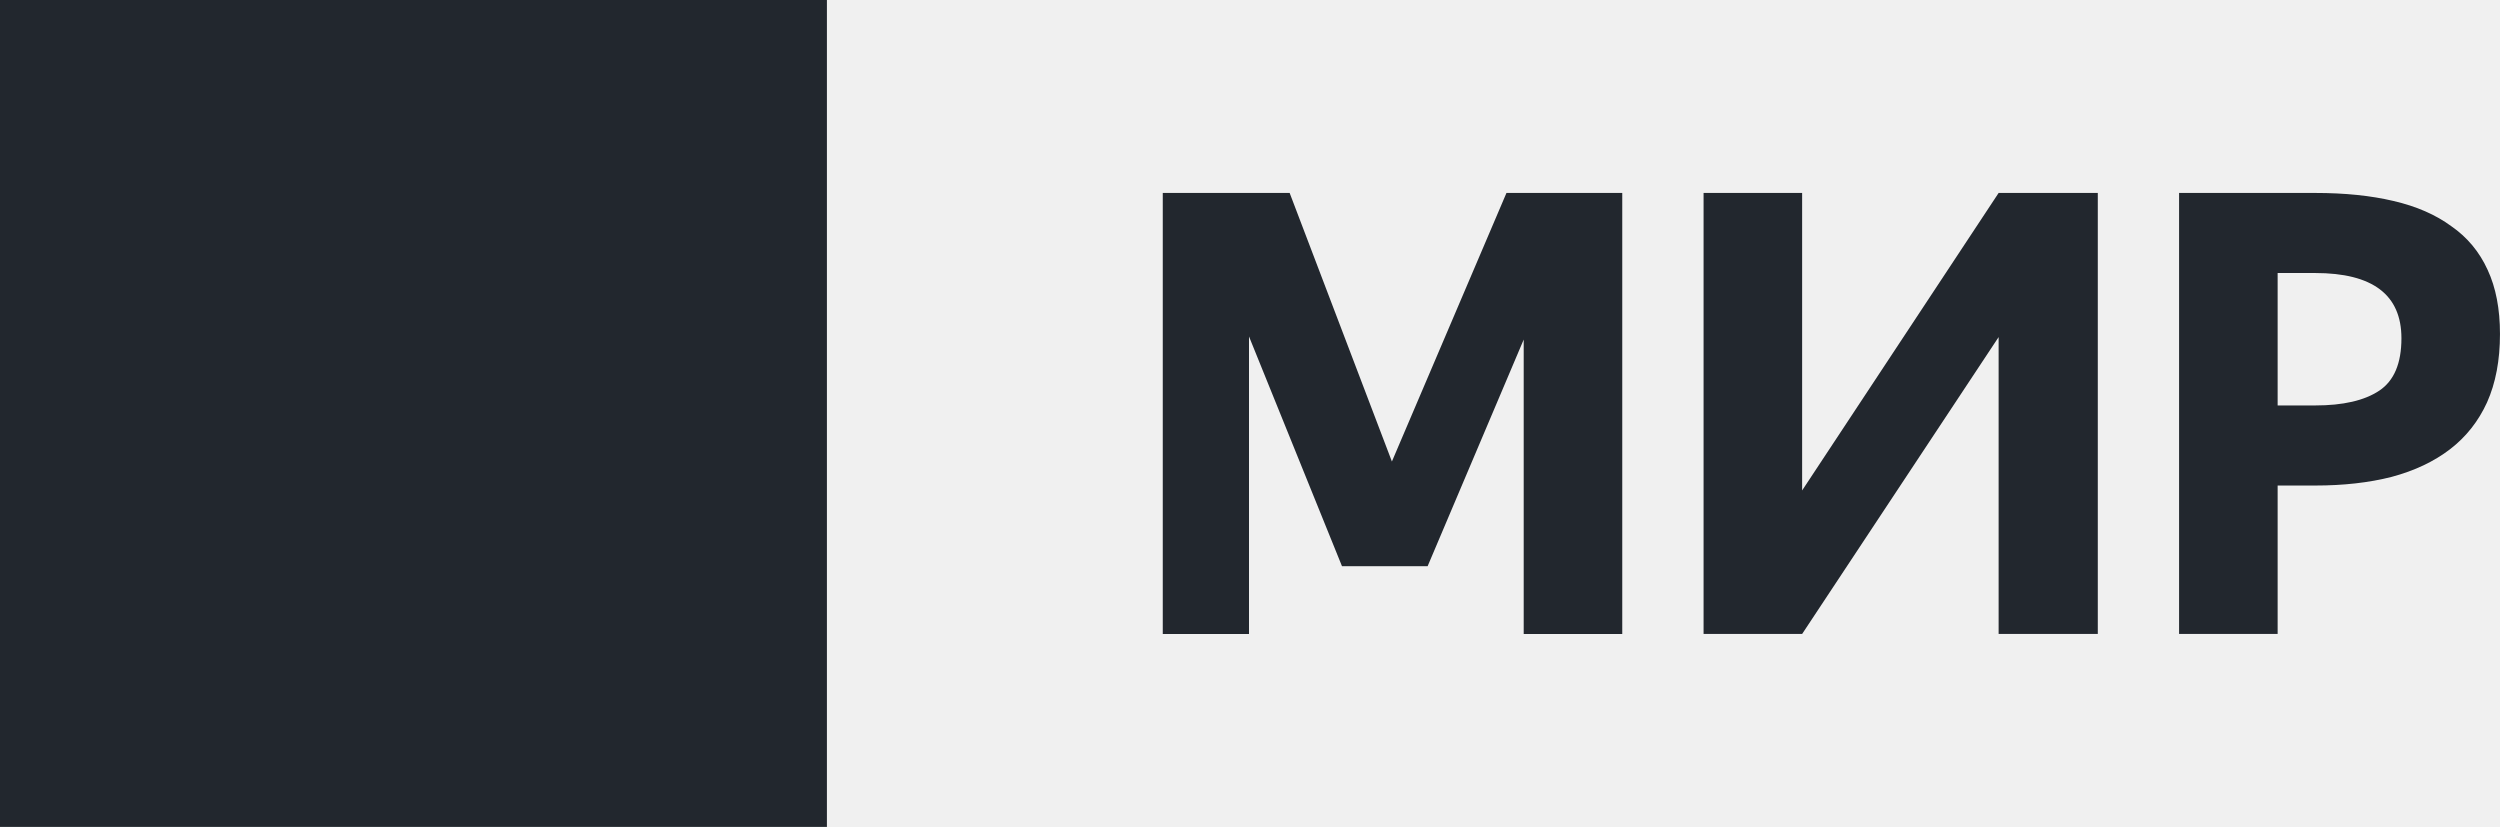
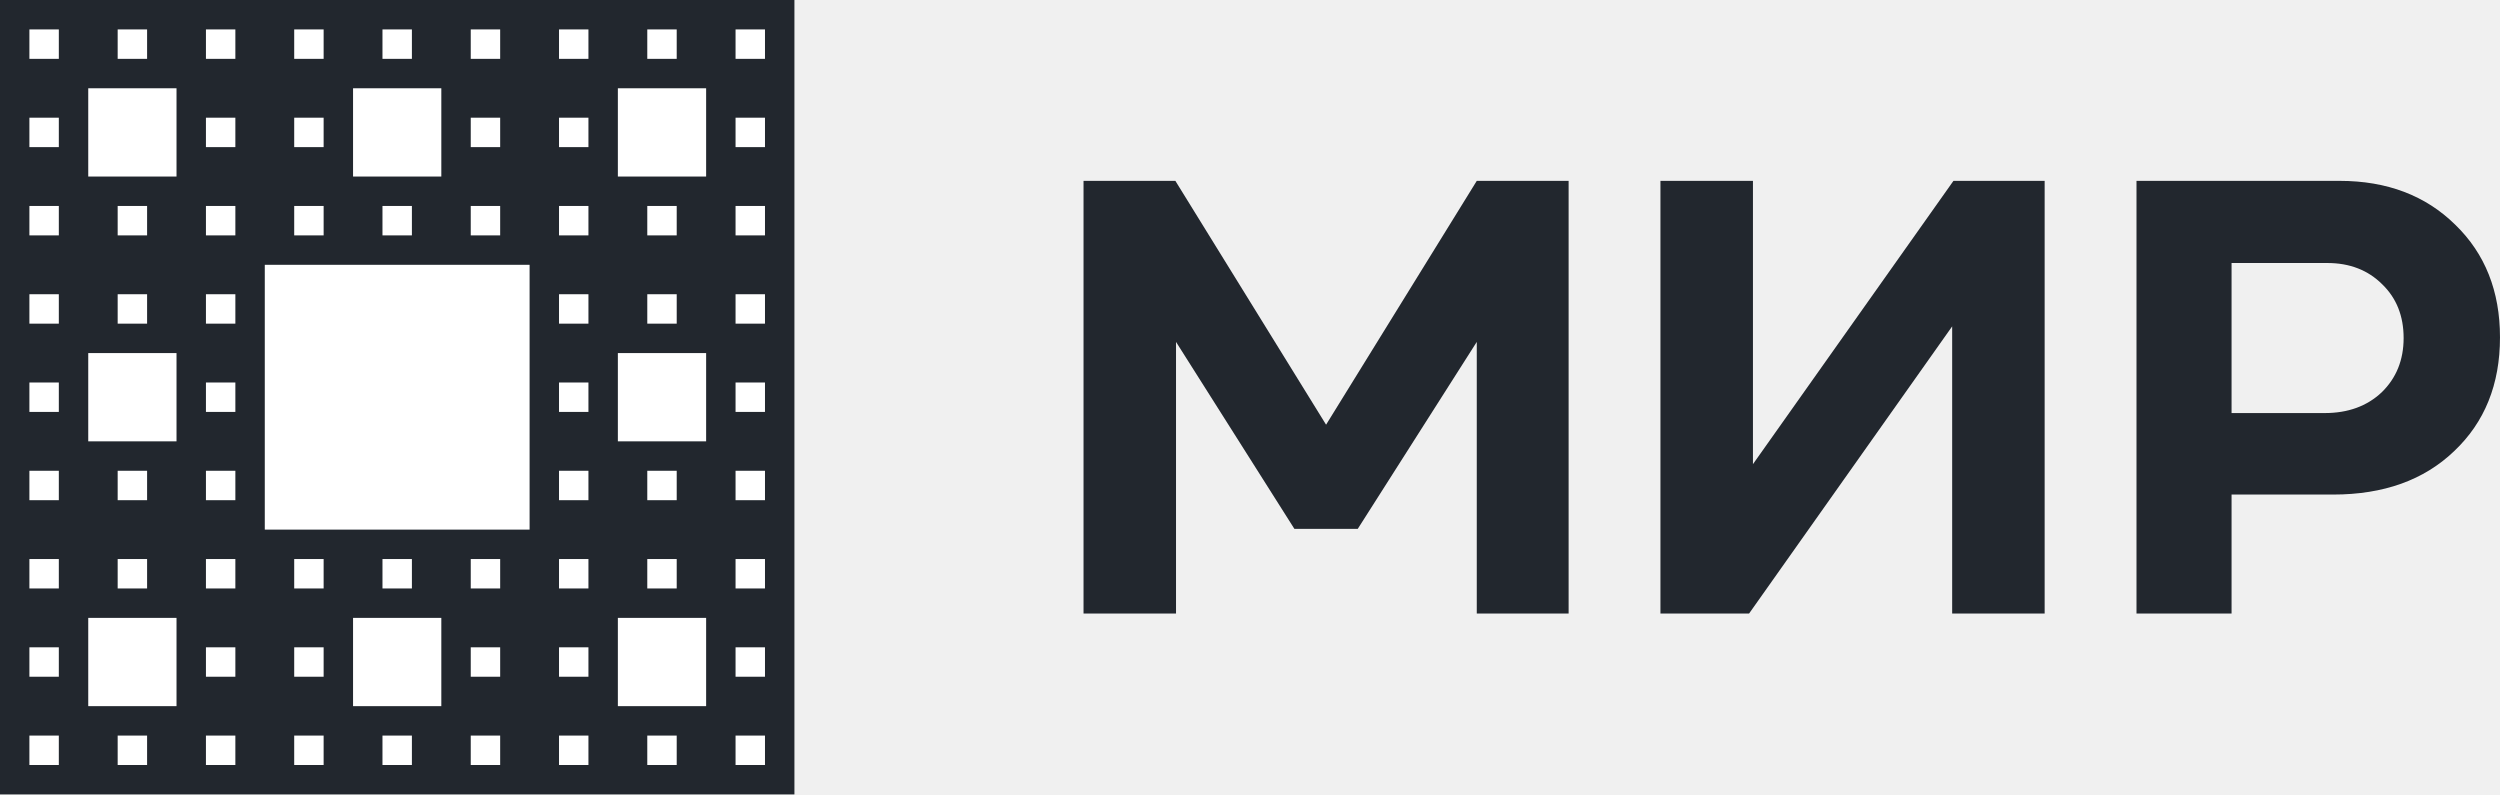
- <svg xmlns="http://www.w3.org/2000/svg" width="453.496mm" height="150mm" viewBox="0 0 453.496 150" version="1.1" id="svg10998">
+ <svg xmlns="http://www.w3.org/2000/svg" width="472.04mm" height="150mm" viewBox="0 0 472.04 150" version="1.1" id="svg10998">
  <defs id="defs10992">
    <rect x="-5890.721" y="4075.652" width="355.6" height="133.35" id="rect10922" />
    <rect x="-5890.721" y="4075.652" width="355.6" height="133.35" id="rect10987" />
    <rect x="-5890.721" y="4075.652" width="355.6" height="133.35" id="rect10908" />
    <rect x="-5890.721" y="4075.652" width="355.6" height="133.35" id="rect11600" />
+     <rect x="-5890.721" y="4075.652" width="355.6" height="133.35" id="rect62640-9-5-6" />
  </defs>
-   <g id="layer1" transform="translate(311.6409,-198.494)">
-     <path id="rect10791" style="fill:#22272e;fill-opacity:1;fill-rule:evenodd;stroke-width:8.999;stroke-linecap:round;stroke-linejoin:round;paint-order:markers stroke fill;stop-color:#000000" d="m -311.641,198.494 h 150 v 150 h -150 z" />
-     <g aria-label="МИР" transform="matrix(2.111467,0,0,2.111467,12329.971,-8394.531)" id="text10906" style="font-style:normal;font-weight:normal;font-size:52.917px;line-height:1.25;font-family:sans-serif;white-space:pre;shape-inside:url(#rect10908);fill:#22272e;fill-opacity:1;stroke:none">
-       <path d="m -5879.82,4098.601 v 25.559 h -7.408 v -37.888 h 10.901 l 8.784,23.072 9.842,-23.072 h 9.948 v 37.888 h -8.467 v -25.294 l -8.255,19.473 h -7.355 z" style="font-style:normal;font-variant:normal;font-weight:bold;font-stretch:normal;font-family:'Yandex Sans Text';-inkscape-font-specification:'Yandex Sans Text Bold';fill:#22272e;fill-opacity:1" id="path840" />
-       <path d="m -5840.767,4124.159 v -37.888 h 8.467 v 25.559 l 16.881,-25.559 h 8.52 v 37.888 h -8.52 v -25.506 l -16.881,25.506 z" style="font-style:normal;font-variant:normal;font-weight:bold;font-stretch:normal;font-family:'Yandex Sans Text';-inkscape-font-specification:'Yandex Sans Text Bold';fill:#22272e;fill-opacity:1" id="path842" />
-       <path d="m -5791.449,4093.15 v 11.377 h 3.228 q 3.598,0 5.503,-1.27 1.905,-1.27 1.905,-4.498 0,-5.609 -7.408,-5.609 z m 0,18.256 v 12.753 h -8.467 v -37.888 h 11.695 q 3.81,0 6.72,0.688 2.963,0.688 4.974,2.17 2.064,1.429 3.122,3.757 1.058,2.276 1.058,5.503 0,3.387 -1.111,5.874 -1.111,2.434 -3.175,4.022 -2.064,1.587 -5.027,2.381 -2.91,0.741 -6.562,0.741 z" style="font-style:normal;font-variant:normal;font-weight:bold;font-stretch:normal;font-family:'Yandex Sans Text';-inkscape-font-specification:'Yandex Sans Text Bold';fill:#22272e;fill-opacity:1" id="path844" />
+   <g id="layer1" transform="translate(269.0431,-209.1948)">
+     <g aria-label="МИР" transform="matrix(2.540131,0,0,2.540131,14890.076,-10121.681)" id="text62638-8" style="font-size:48.078px;line-height:1;letter-spacing:0px;word-spacing:0px;white-space:pre;shape-inside:url(#rect62640-9-5-6);fill:#22272e">
+       <path d="m -5880.48,4080.508 11.202,18.125 11.202,-18.125 h 6.827 v 32.164 h -6.827 v -20.193 l -8.846,13.895 h -4.712 l -8.798,-13.895 v 20.193 h -6.875 v -32.164 z" style="font-family:Kinetika-Bold;-inkscape-font-specification:Kinetika-Bold" id="path1322" />
+       <path d="m -5837.547,4080.508 v 21.058 l 14.904,-21.058 h 6.779 v 32.164 h -6.875 v -21.347 l -15.097,21.347 h -6.587 v -32.164 z" style="font-family:Kinetika-Bold;-inkscape-font-specification:Kinetika-Bold" id="path1324" />
+       <path d="m -5793.94,4080.508 q 5.289,0 8.606,3.269 3.317,3.221 3.317,8.366 0,5.24 -3.414,8.462 -3.365,3.221 -8.991,3.221 h -7.548 v 8.846 h -7.067 v -32.164 z m -1.106,17.26 q 2.596,0 4.231,-1.538 1.635,-1.587 1.635,-4.039 0,-2.452 -1.587,-3.99 -1.587,-1.587 -4.087,-1.587 h -7.116 v 11.154 z" style="font-family:Kinetika-Bold;-inkscape-font-specification:Kinetika-Bold" id="path1326" />
+     </g>
+     <g id="g140269" transform="matrix(0.4999996,0,0,0.4999996,2959.751,506.6608)">
+       <path id="rect106590-4" style="fill:#22272e;fill-rule:evenodd;stroke-width:17.998;stroke-linecap:round;stroke-linejoin:round;paint-order:markers stroke fill;stop-color:#000000" d="m -6457.594,-594.933 h 300 v 300 h -300 z" />
+       <g id="g106738-9" transform="translate(-66.24441,207.9507)" style="fill:#ffffff;fill-opacity:1;stroke:none">
+         <path id="rect106592-7" style="fill-rule:evenodd;stroke-width:0.667;stroke-linecap:round;stroke-linejoin:round;paint-order:markers stroke fill;stop-color:#000000" d="m -6380.246,-791.772 h 11.111 v 11.111 h -11.111 z" />
+         <path id="rect106594-3" style="fill-rule:evenodd;stroke-width:0.667;stroke-linecap:round;stroke-linejoin:round;paint-order:markers stroke fill;stop-color:#000000" d="m -6346.913,-791.772 h 11.111 v 11.111 h -11.111 z" />
+         <path id="rect106596-8" style="fill-rule:evenodd;stroke-width:0.667;stroke-linecap:round;stroke-linejoin:round;paint-order:markers stroke fill;stop-color:#000000" d="m -6313.579,-791.772 h 11.111 v 11.111 h -11.111 z" />
+         <path id="rect106598-3" style="fill-rule:evenodd;stroke-width:0.667;stroke-linecap:round;stroke-linejoin:round;paint-order:markers stroke fill;stop-color:#000000" d="m -6280.246,-791.772 h 11.111 v 11.111 h -11.111 z" />
+         <path id="rect106600-4" style="fill-rule:evenodd;stroke-width:0.667;stroke-linecap:round;stroke-linejoin:round;paint-order:markers stroke fill;stop-color:#000000" d="m -6313.58,-758.438 h 11.111 v 11.111 h -11.111 z" />
+         <path id="rect106602-1" style="fill-rule:evenodd;stroke-width:0.667;stroke-linecap:round;stroke-linejoin:round;paint-order:markers stroke fill;stop-color:#000000" d="m -6280.247,-758.438 h 11.111 v 11.111 h -11.111 z" />
+         <path id="rect106604-7" style="fill-rule:evenodd;stroke-width:0.667;stroke-linecap:round;stroke-linejoin:round;paint-order:markers stroke fill;stop-color:#000000" d="m -6313.579,-725.105 h 11.111 v 11.111 h -11.111 z" />
+         <path id="rect106606-6" style="fill-rule:evenodd;stroke-width:0.667;stroke-linecap:round;stroke-linejoin:round;paint-order:markers stroke fill;stop-color:#000000" d="m -6280.246,-725.105 h 11.111 v 11.111 h -11.111 z" />
+         <path id="rect106608-7" style="fill-rule:evenodd;stroke-width:0.667;stroke-linecap:round;stroke-linejoin:round;paint-order:markers stroke fill;stop-color:#000000" d="m -6380.246,-725.105 h 11.111 v 11.111 h -11.111 z" />
+         <path id="rect106610-2" style="fill-rule:evenodd;stroke-width:0.667;stroke-linecap:round;stroke-linejoin:round;paint-order:markers stroke fill;stop-color:#000000" d="m -6346.913,-725.105 h 11.111 v 11.111 h -11.111 z" />
+         <path id="rect106612-3" style="fill-rule:evenodd;stroke-width:0.667;stroke-linecap:round;stroke-linejoin:round;paint-order:markers stroke fill;stop-color:#000000" d="m -6380.246,-691.772 h 11.111 v 11.111 h -11.111 z" />
+         <path id="rect106614-7" style="fill-rule:evenodd;stroke-width:0.667;stroke-linecap:round;stroke-linejoin:round;paint-order:markers stroke fill;stop-color:#000000" d="m -6346.913,-691.772 h 11.111 v 11.111 h -11.111 z" />
+         <path id="rect106616-4" style="fill-rule:evenodd;stroke-width:0.667;stroke-linecap:round;stroke-linejoin:round;paint-order:markers stroke fill;stop-color:#000000" d="m -6380.246,-625.106 h 11.111 v 11.111 h -11.111 z" />
+         <path id="rect106618-2" style="fill-rule:evenodd;stroke-width:0.667;stroke-linecap:round;stroke-linejoin:round;paint-order:markers stroke fill;stop-color:#000000" d="m -6346.913,-625.106 h 11.111 v 11.111 h -11.111 z" />
+         <path id="rect106620-2" style="fill-rule:evenodd;stroke-width:0.667;stroke-linecap:round;stroke-linejoin:round;paint-order:markers stroke fill;stop-color:#000000" d="m -6380.246,-591.773 h 11.111 v 11.111 h -11.111 z" />
+         <path id="rect106622-5" style="fill-rule:evenodd;stroke-width:0.667;stroke-linecap:round;stroke-linejoin:round;paint-order:markers stroke fill;stop-color:#000000" d="m -6346.913,-591.773 h 11.111 v 11.111 h -11.111 z" />
+         <path id="rect106624-5" style="fill-rule:evenodd;stroke-width:0.667;stroke-linecap:round;stroke-linejoin:round;paint-order:markers stroke fill;stop-color:#000000" d="m -6313.58,-591.773 h 11.111 v 11.111 h -11.111 z" />
+         <path id="rect106626-9" style="fill-rule:evenodd;stroke-width:0.667;stroke-linecap:round;stroke-linejoin:round;paint-order:markers stroke fill;stop-color:#000000" d="m -6280.247,-591.773 h 11.111 v 11.111 h -11.111 z" />
+         <path id="rect106628-1" style="fill-rule:evenodd;stroke-width:0.667;stroke-linecap:round;stroke-linejoin:round;paint-order:markers stroke fill;stop-color:#000000" d="m -6246.912,-591.773 h 11.111 v 11.111 h -11.111 z" />
+         <path id="rect106630-3" style="fill-rule:evenodd;stroke-width:0.667;stroke-linecap:round;stroke-linejoin:round;paint-order:markers stroke fill;stop-color:#000000" d="m -6213.579,-591.773 h 11.111 v 11.111 h -11.111 z" />
+         <path id="rect106632-6" style="fill-rule:evenodd;stroke-width:0.667;stroke-linecap:round;stroke-linejoin:round;paint-order:markers stroke fill;stop-color:#000000" d="m -6180.246,-591.773 h 11.111 v 11.111 h -11.111 z" />
+         <path id="rect106634-2" style="fill-rule:evenodd;stroke-width:0.667;stroke-linecap:round;stroke-linejoin:round;paint-order:markers stroke fill;stop-color:#000000" d="m -6146.913,-591.773 h 11.111 v 11.111 h -11.111 z" />
+         <path id="rect106636-8" style="fill-rule:evenodd;stroke-width:0.667;stroke-linecap:round;stroke-linejoin:round;paint-order:markers stroke fill;stop-color:#000000" d="m -6380.247,-525.106 h 11.111 v 11.111 h -11.111 z" />
+         <path id="rect106638-7" style="fill-rule:evenodd;stroke-width:0.667;stroke-linecap:round;stroke-linejoin:round;paint-order:markers stroke fill;stop-color:#000000" d="m -6380.246,-558.439 h 11.111 v 11.111 h -11.111 z" />
+         <path id="rect106640-5" style="fill-rule:evenodd;stroke-width:0.667;stroke-linecap:round;stroke-linejoin:round;paint-order:markers stroke fill;stop-color:#000000" d="m -6313.579,-558.439 h 11.111 v 11.111 h -11.111 z" />
+         <path id="rect106642-2" style="fill-rule:evenodd;stroke-width:0.667;stroke-linecap:round;stroke-linejoin:round;paint-order:markers stroke fill;stop-color:#000000" d="m -6280.246,-558.439 h 11.111 v 11.111 h -11.111 z" />
+         <path id="rect106644-7" style="fill-rule:evenodd;stroke-width:0.667;stroke-linecap:round;stroke-linejoin:round;paint-order:markers stroke fill;stop-color:#000000" d="m -6213.579,-558.439 h 11.111 v 11.111 h -11.111 z" />
+         <path id="rect106646-3" style="fill-rule:evenodd;stroke-width:0.667;stroke-linecap:round;stroke-linejoin:round;paint-order:markers stroke fill;stop-color:#000000" d="m -6180.246,-558.439 h 11.111 v 11.111 h -11.111 z" />
+         <path id="rect106648-5" style="fill-rule:evenodd;stroke-width:0.667;stroke-linecap:round;stroke-linejoin:round;paint-order:markers stroke fill;stop-color:#000000" d="m -6113.579,-558.439 h 11.111 v 11.111 h -11.111 z" />
+         <path id="rect106650-7" style="fill-rule:evenodd;stroke-width:0.667;stroke-linecap:round;stroke-linejoin:round;paint-order:markers stroke fill;stop-color:#000000" d="m -6113.579,-525.106 h 11.111 v 11.111 h -11.111 z" />
+         <path id="rect106652-4" style="fill-rule:evenodd;stroke-width:0.667;stroke-linecap:round;stroke-linejoin:round;paint-order:markers stroke fill;stop-color:#000000" d="m -6113.579,-591.773 h 11.111 v 11.111 h -11.111 z" />
+         <path id="rect106654-3" style="fill-rule:evenodd;stroke-width:0.667;stroke-linecap:round;stroke-linejoin:round;paint-order:markers stroke fill;stop-color:#000000" d="m -6113.579,-625.106 h 11.111 v 11.111 h -11.111 z" />
+         <path id="rect106656-8" style="fill-rule:evenodd;stroke-width:0.667;stroke-linecap:round;stroke-linejoin:round;paint-order:markers stroke fill;stop-color:#000000" d="m -6113.579,-658.439 h 11.111 v 11.111 h -11.111 z" />
+         <path id="rect106658-5" style="fill-rule:evenodd;stroke-width:0.667;stroke-linecap:round;stroke-linejoin:round;paint-order:markers stroke fill;stop-color:#000000" d="m -6113.579,-691.772 h 11.111 v 11.111 h -11.111 z" />
+         <path id="rect106660-2" style="fill-rule:evenodd;stroke-width:0.667;stroke-linecap:round;stroke-linejoin:round;paint-order:markers stroke fill;stop-color:#000000" d="m -6180.246,-658.439 h 11.111 v 11.111 h -11.111 z" />
+         <path id="rect106662-6" style="fill-rule:evenodd;stroke-width:0.667;stroke-linecap:round;stroke-linejoin:round;paint-order:markers stroke fill;stop-color:#000000" d="m -6113.579,-725.105 h 11.111 v 11.111 h -11.111 z" />
+         <path id="rect106664-9" style="fill-rule:evenodd;stroke-width:0.667;stroke-linecap:round;stroke-linejoin:round;paint-order:markers stroke fill;stop-color:#000000" d="m -6113.579,-758.438 h 11.111 v 11.111 h -11.111 z" />
+         <path id="rect106666-8" style="fill-rule:evenodd;stroke-width:0.667;stroke-linecap:round;stroke-linejoin:round;paint-order:markers stroke fill;stop-color:#000000" d="m -6113.579,-791.772 h 11.111 v 11.111 h -11.111 z" />
+         <path id="rect106668-2" style="fill-rule:evenodd;stroke-width:0.667;stroke-linecap:round;stroke-linejoin:round;paint-order:markers stroke fill;stop-color:#000000" d="m -6313.579,-691.772 h 11.111 v 11.111 h -11.111 z" />
+         <path id="rect106670-2" style="fill-rule:evenodd;stroke-width:0.667;stroke-linecap:round;stroke-linejoin:round;paint-order:markers stroke fill;stop-color:#000000" d="m -6313.579,-658.439 h 11.111 v 11.111 h -11.111 z" />
+         <path id="rect106672-4" style="fill-rule:evenodd;stroke-width:0.667;stroke-linecap:round;stroke-linejoin:round;paint-order:markers stroke fill;stop-color:#000000" d="m -6313.579,-625.106 h 11.111 v 11.111 h -11.111 z" />
+         <path id="rect106674-1" style="fill-rule:evenodd;stroke-width:0.667;stroke-linecap:round;stroke-linejoin:round;paint-order:markers stroke fill;stop-color:#000000" d="m -6380.246,-658.439 h 11.111 v 11.111 h -11.111 z" />
+         <path id="rect106676-5" style="fill-rule:evenodd;stroke-width:0.667;stroke-linecap:round;stroke-linejoin:round;paint-order:markers stroke fill;stop-color:#000000" d="m -6346.914,-525.106 h 11.111 v 11.111 h -11.111 z" />
+         <path id="rect106678-1" style="fill-rule:evenodd;stroke-width:0.667;stroke-linecap:round;stroke-linejoin:round;paint-order:markers stroke fill;stop-color:#000000" d="m -6313.581,-525.106 h 11.111 v 11.111 h -11.111 z" />
+         <path id="rect106680-5" style="fill-rule:evenodd;stroke-width:0.667;stroke-linecap:round;stroke-linejoin:round;paint-order:markers stroke fill;stop-color:#000000" d="m -6280.248,-525.106 h 11.111 v 11.111 h -11.111 z" />
+         <path id="rect106682-9" style="fill-rule:evenodd;stroke-width:0.667;stroke-linecap:round;stroke-linejoin:round;paint-order:markers stroke fill;stop-color:#000000" d="m -6246.913,-525.106 h 11.111 v 11.111 h -11.111 z" />
+         <path id="rect106684-5" style="fill-rule:evenodd;stroke-width:0.667;stroke-linecap:round;stroke-linejoin:round;paint-order:markers stroke fill;stop-color:#000000" d="m -6213.58,-525.106 h 11.111 v 11.111 h -11.111 z" />
+         <path id="rect106686-2" style="fill-rule:evenodd;stroke-width:0.667;stroke-linecap:round;stroke-linejoin:round;paint-order:markers stroke fill;stop-color:#000000" d="m -6180.247,-525.106 h 11.111 v 11.111 h -11.111 z" />
+         <path id="rect106688-8" style="fill-rule:evenodd;stroke-width:0.667;stroke-linecap:round;stroke-linejoin:round;paint-order:markers stroke fill;stop-color:#000000" d="m -6146.914,-525.106 h 11.111 v 11.111 h -11.111 z" />
+         <path id="rect106690-6" style="fill-rule:evenodd;stroke-width:0.667;stroke-linecap:round;stroke-linejoin:round;paint-order:markers stroke fill;stop-color:#000000" d="m -6180.246,-625.106 h 11.111 v 11.111 h -11.111 z" />
+         <path id="rect106692-5" style="fill-rule:evenodd;stroke-width:0.667;stroke-linecap:round;stroke-linejoin:round;paint-order:markers stroke fill;stop-color:#000000" d="m -6146.913,-625.106 h 11.111 v 11.111 h -11.111 z" />
+         <path id="rect106694-3" style="fill-rule:evenodd;stroke-width:0.667;stroke-linecap:round;stroke-linejoin:round;paint-order:markers stroke fill;stop-color:#000000" d="m -6180.245,-691.772 h 11.111 v 11.111 h -11.111 z" />
+         <path id="rect106696-3" style="fill-rule:evenodd;stroke-width:0.667;stroke-linecap:round;stroke-linejoin:round;paint-order:markers stroke fill;stop-color:#000000" d="m -6146.912,-691.772 h 11.111 v 11.111 h -11.111 z" />
+         <path id="rect106698-0" style="fill-rule:evenodd;stroke-width:0.667;stroke-linecap:round;stroke-linejoin:round;paint-order:markers stroke fill;stop-color:#000000" d="m -6180.246,-725.105 h 11.111 v 11.111 h -11.111 z" />
+         <path id="rect106700-6" style="fill-rule:evenodd;stroke-width:0.667;stroke-linecap:round;stroke-linejoin:round;paint-order:markers stroke fill;stop-color:#000000" d="m -6146.913,-725.105 h 11.111 v 11.111 h -11.111 z" />
+         <path id="rect106702-9" style="fill-rule:evenodd;stroke-width:0.667;stroke-linecap:round;stroke-linejoin:round;paint-order:markers stroke fill;stop-color:#000000" d="m -6246.913,-725.105 h 11.111 v 11.111 h -11.111 z" />
+         <path id="rect106704-7" style="fill-rule:evenodd;stroke-width:0.667;stroke-linecap:round;stroke-linejoin:round;paint-order:markers stroke fill;stop-color:#000000" d="m -6213.58,-725.105 h 11.111 v 11.111 h -11.111 z" />
+         <path id="rect106706-8" style="fill-rule:evenodd;stroke-width:0.667;stroke-linecap:round;stroke-linejoin:round;paint-order:markers stroke fill;stop-color:#000000" d="m -6213.579,-758.438 h 11.111 v 11.111 h -11.111 z" />
+         <path id="rect106708-9" style="fill-rule:evenodd;stroke-width:0.667;stroke-linecap:round;stroke-linejoin:round;paint-order:markers stroke fill;stop-color:#000000" d="m -6180.246,-758.438 h 11.111 v 11.111 h -11.111 z" />
+         <path id="rect106710-9" style="fill-rule:evenodd;stroke-width:0.667;stroke-linecap:round;stroke-linejoin:round;paint-order:markers stroke fill;stop-color:#000000" d="m -6246.913,-791.772 h 11.111 v 11.111 h -11.111 z" />
+         <path id="rect106712-1" style="fill-rule:evenodd;stroke-width:0.667;stroke-linecap:round;stroke-linejoin:round;paint-order:markers stroke fill;stop-color:#000000" d="m -6213.58,-791.772 h 11.111 v 11.111 h -11.111 z" />
+         <path id="rect106714-7" style="fill-rule:evenodd;stroke-width:0.667;stroke-linecap:round;stroke-linejoin:round;paint-order:markers stroke fill;stop-color:#000000" d="m -6180.246,-791.772 h 11.111 v 11.111 h -11.111 z" />
+         <path id="rect106716-1" style="fill-rule:evenodd;stroke-width:0.667;stroke-linecap:round;stroke-linejoin:round;paint-order:markers stroke fill;stop-color:#000000" d="m -6146.913,-791.772 h 11.111 v 11.111 h -11.111 z" />
+         <path id="rect106718-9" style="fill-rule:evenodd;stroke-width:0.667;stroke-linecap:round;stroke-linejoin:round;paint-order:markers stroke fill;stop-color:#000000" d="m -6380.246,-758.438 h 11.111 v 11.111 h -11.111 z" />
+         <path id="rect106720-1" style="fill-rule:evenodd;stroke-width:2;stroke-linecap:round;stroke-linejoin:round;paint-order:markers stroke fill;stop-color:#000000" d="m -6358.024,-769.55 h 33.333 v 33.333 h -33.333 z" />
+         <path id="rect106722-9" style="fill-rule:evenodd;stroke-width:2;stroke-linecap:round;stroke-linejoin:round;paint-order:markers stroke fill;stop-color:#000000" d="m -6258.024,-769.55 h 33.333 v 33.333 h -33.333 z" />
+         <path id="rect106724-3" style="fill-rule:evenodd;stroke-width:2;stroke-linecap:round;stroke-linejoin:round;paint-order:markers stroke fill;stop-color:#000000" d="m -6158.024,-769.549 h 33.333 v 33.333 h -33.333 z" />
+         <path id="rect106726-9" style="fill-rule:evenodd;stroke-width:2;stroke-linecap:round;stroke-linejoin:round;paint-order:markers stroke fill;stop-color:#000000" d="m -6158.023,-669.55 h 33.333 v 33.333 h -33.333 z" />
+         <path id="rect106728-3" style="fill-rule:evenodd;stroke-width:2;stroke-linecap:round;stroke-linejoin:round;paint-order:markers stroke fill;stop-color:#000000" d="m -6158.024,-569.551 h 33.333 v 33.333 h -33.333 z" />
+         <path id="rect106730-8" style="fill-rule:evenodd;stroke-width:2;stroke-linecap:round;stroke-linejoin:round;paint-order:markers stroke fill;stop-color:#000000" d="m -6258.024,-569.55 h 33.333 v 33.333 h -33.333 z" />
+         <path id="rect106732-0" style="fill-rule:evenodd;stroke-width:2;stroke-linecap:round;stroke-linejoin:round;paint-order:markers stroke fill;stop-color:#000000" d="m -6358.024,-569.551 h 33.333 v 33.333 h -33.333 z" />
+         <path id="rect106734-8" style="fill-rule:evenodd;stroke-width:2;stroke-linecap:round;stroke-linejoin:round;paint-order:markers stroke fill;stop-color:#000000" d="m -6358.024,-669.55 h 33.333 v 33.333 h -33.333 z" />
+         <path id="rect106736-4" style="fill-rule:evenodd;stroke-width:5.999;stroke-linecap:round;stroke-linejoin:round;paint-order:markers stroke fill;stop-color:#000000" d="m -6291.357,-702.883 h 99.999 v 99.999 h -99.999 z" />
+       </g>
    </g>
  </g>
</svg>
